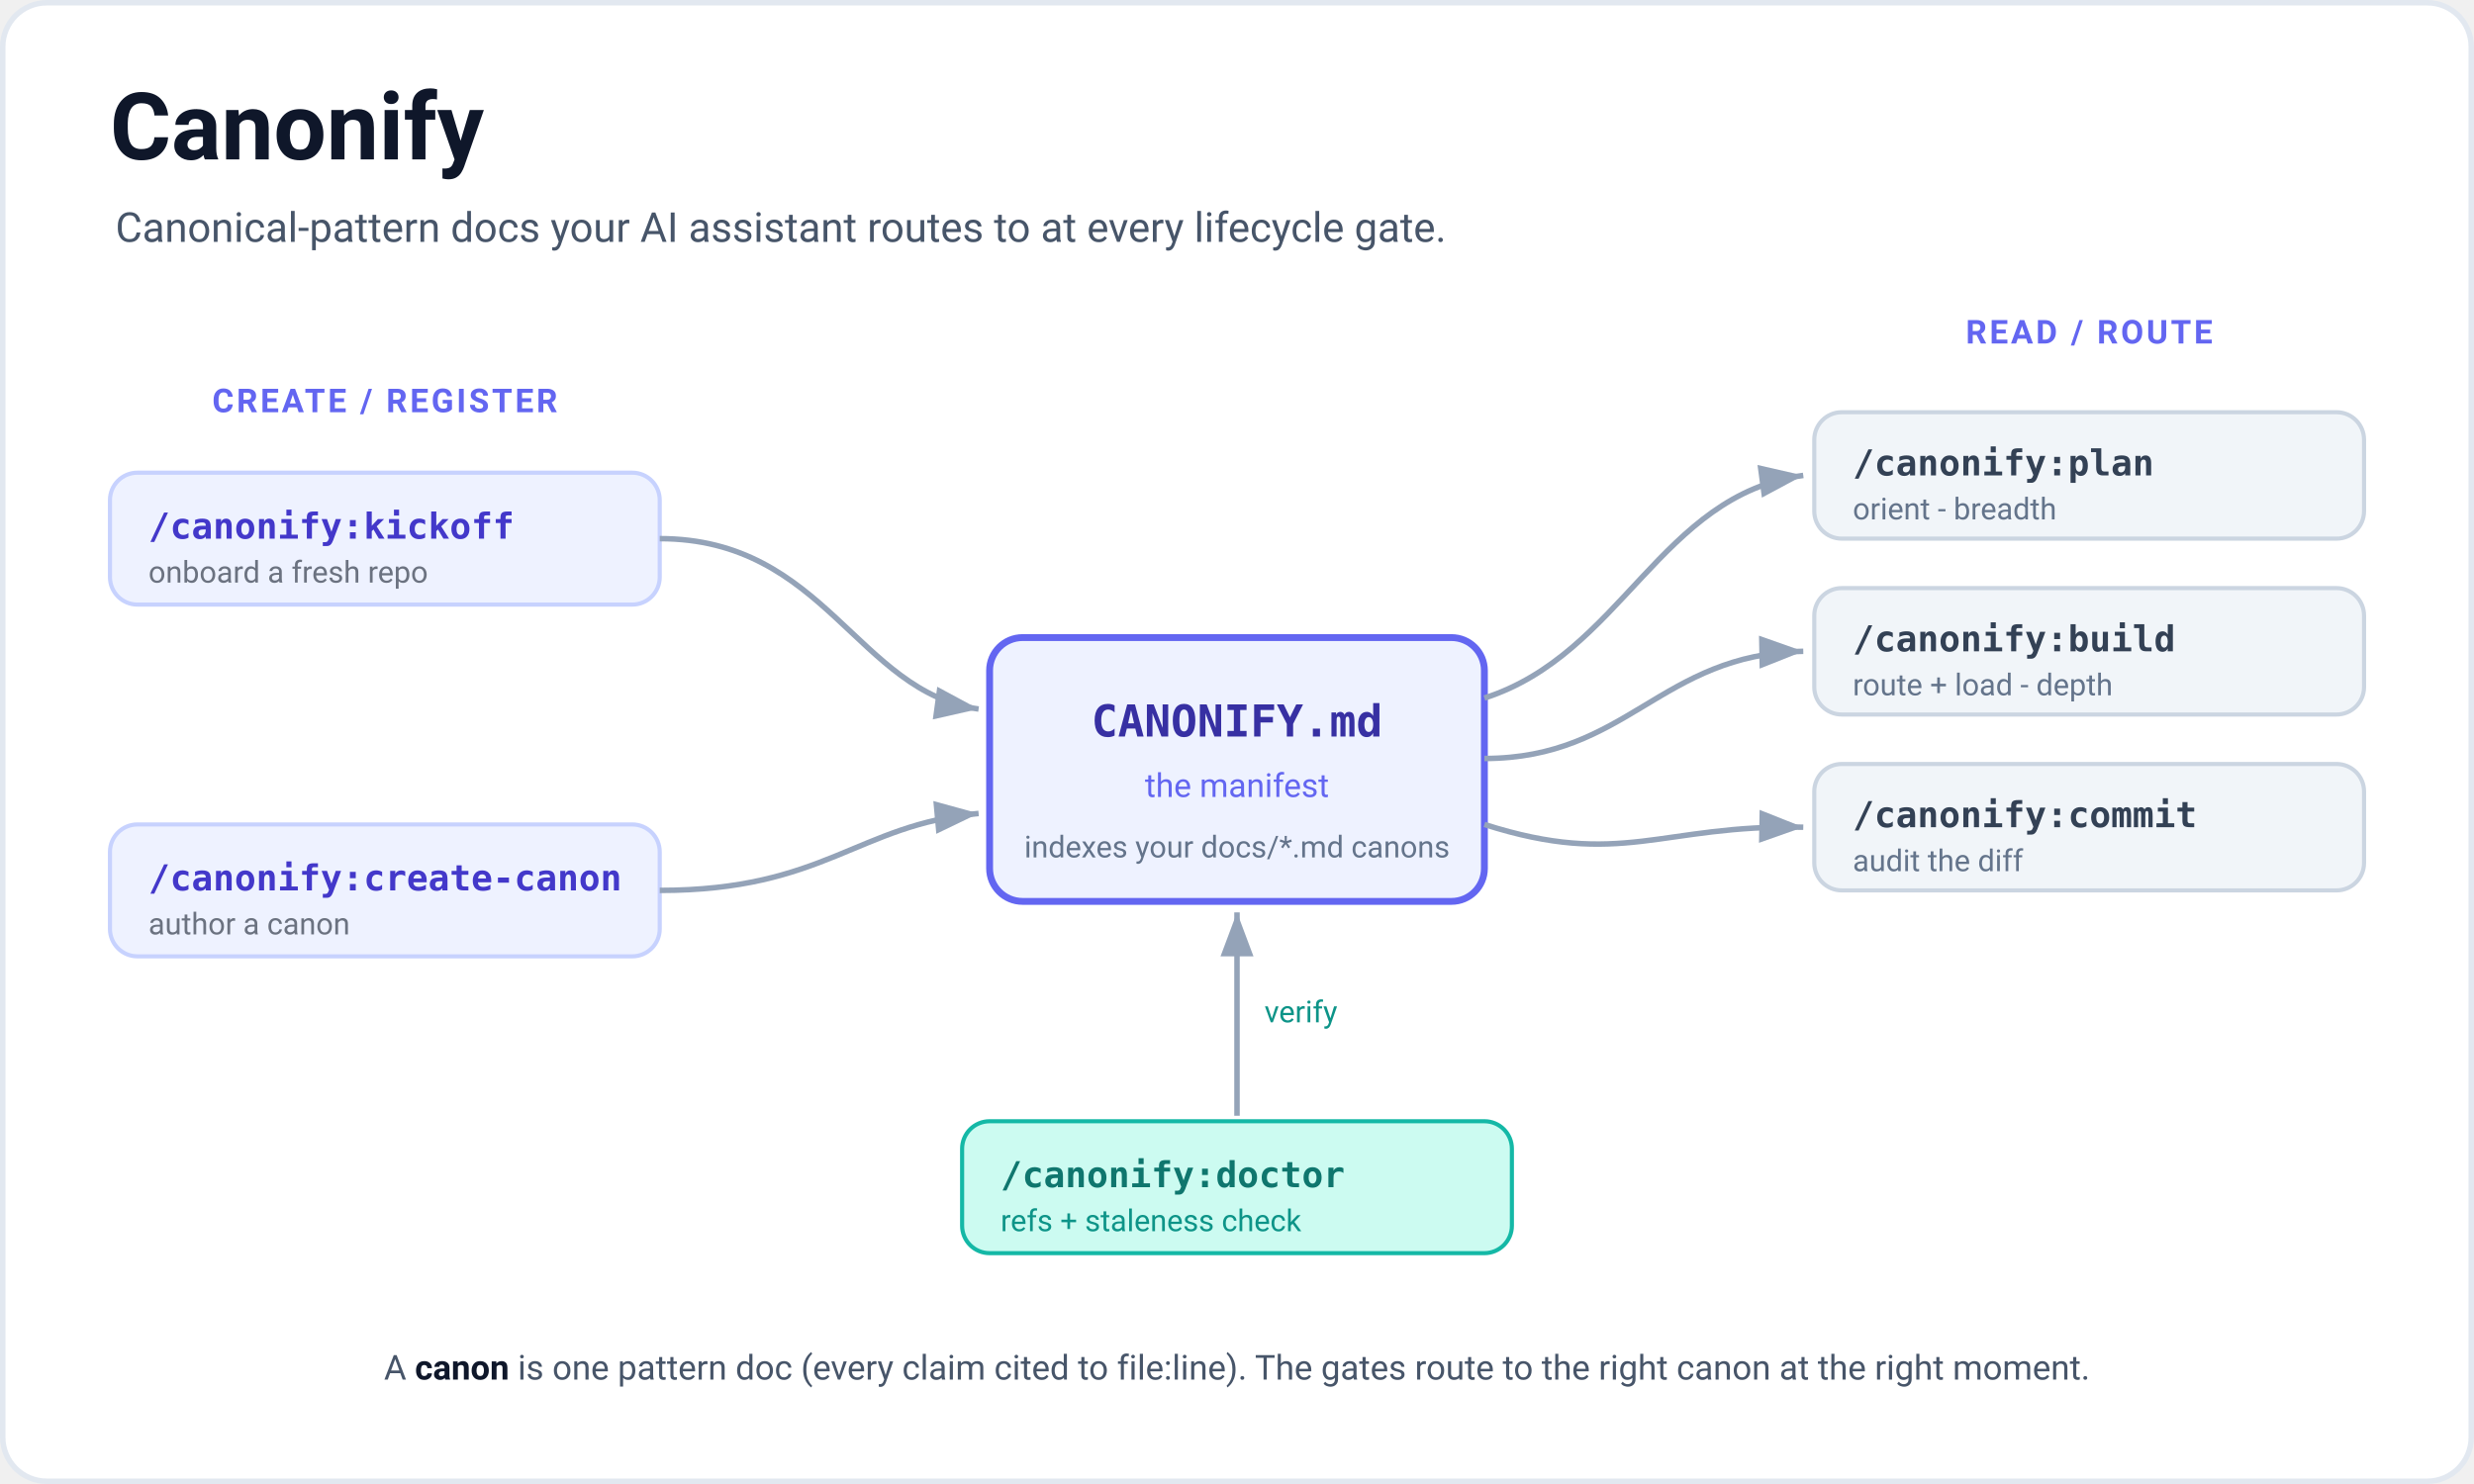
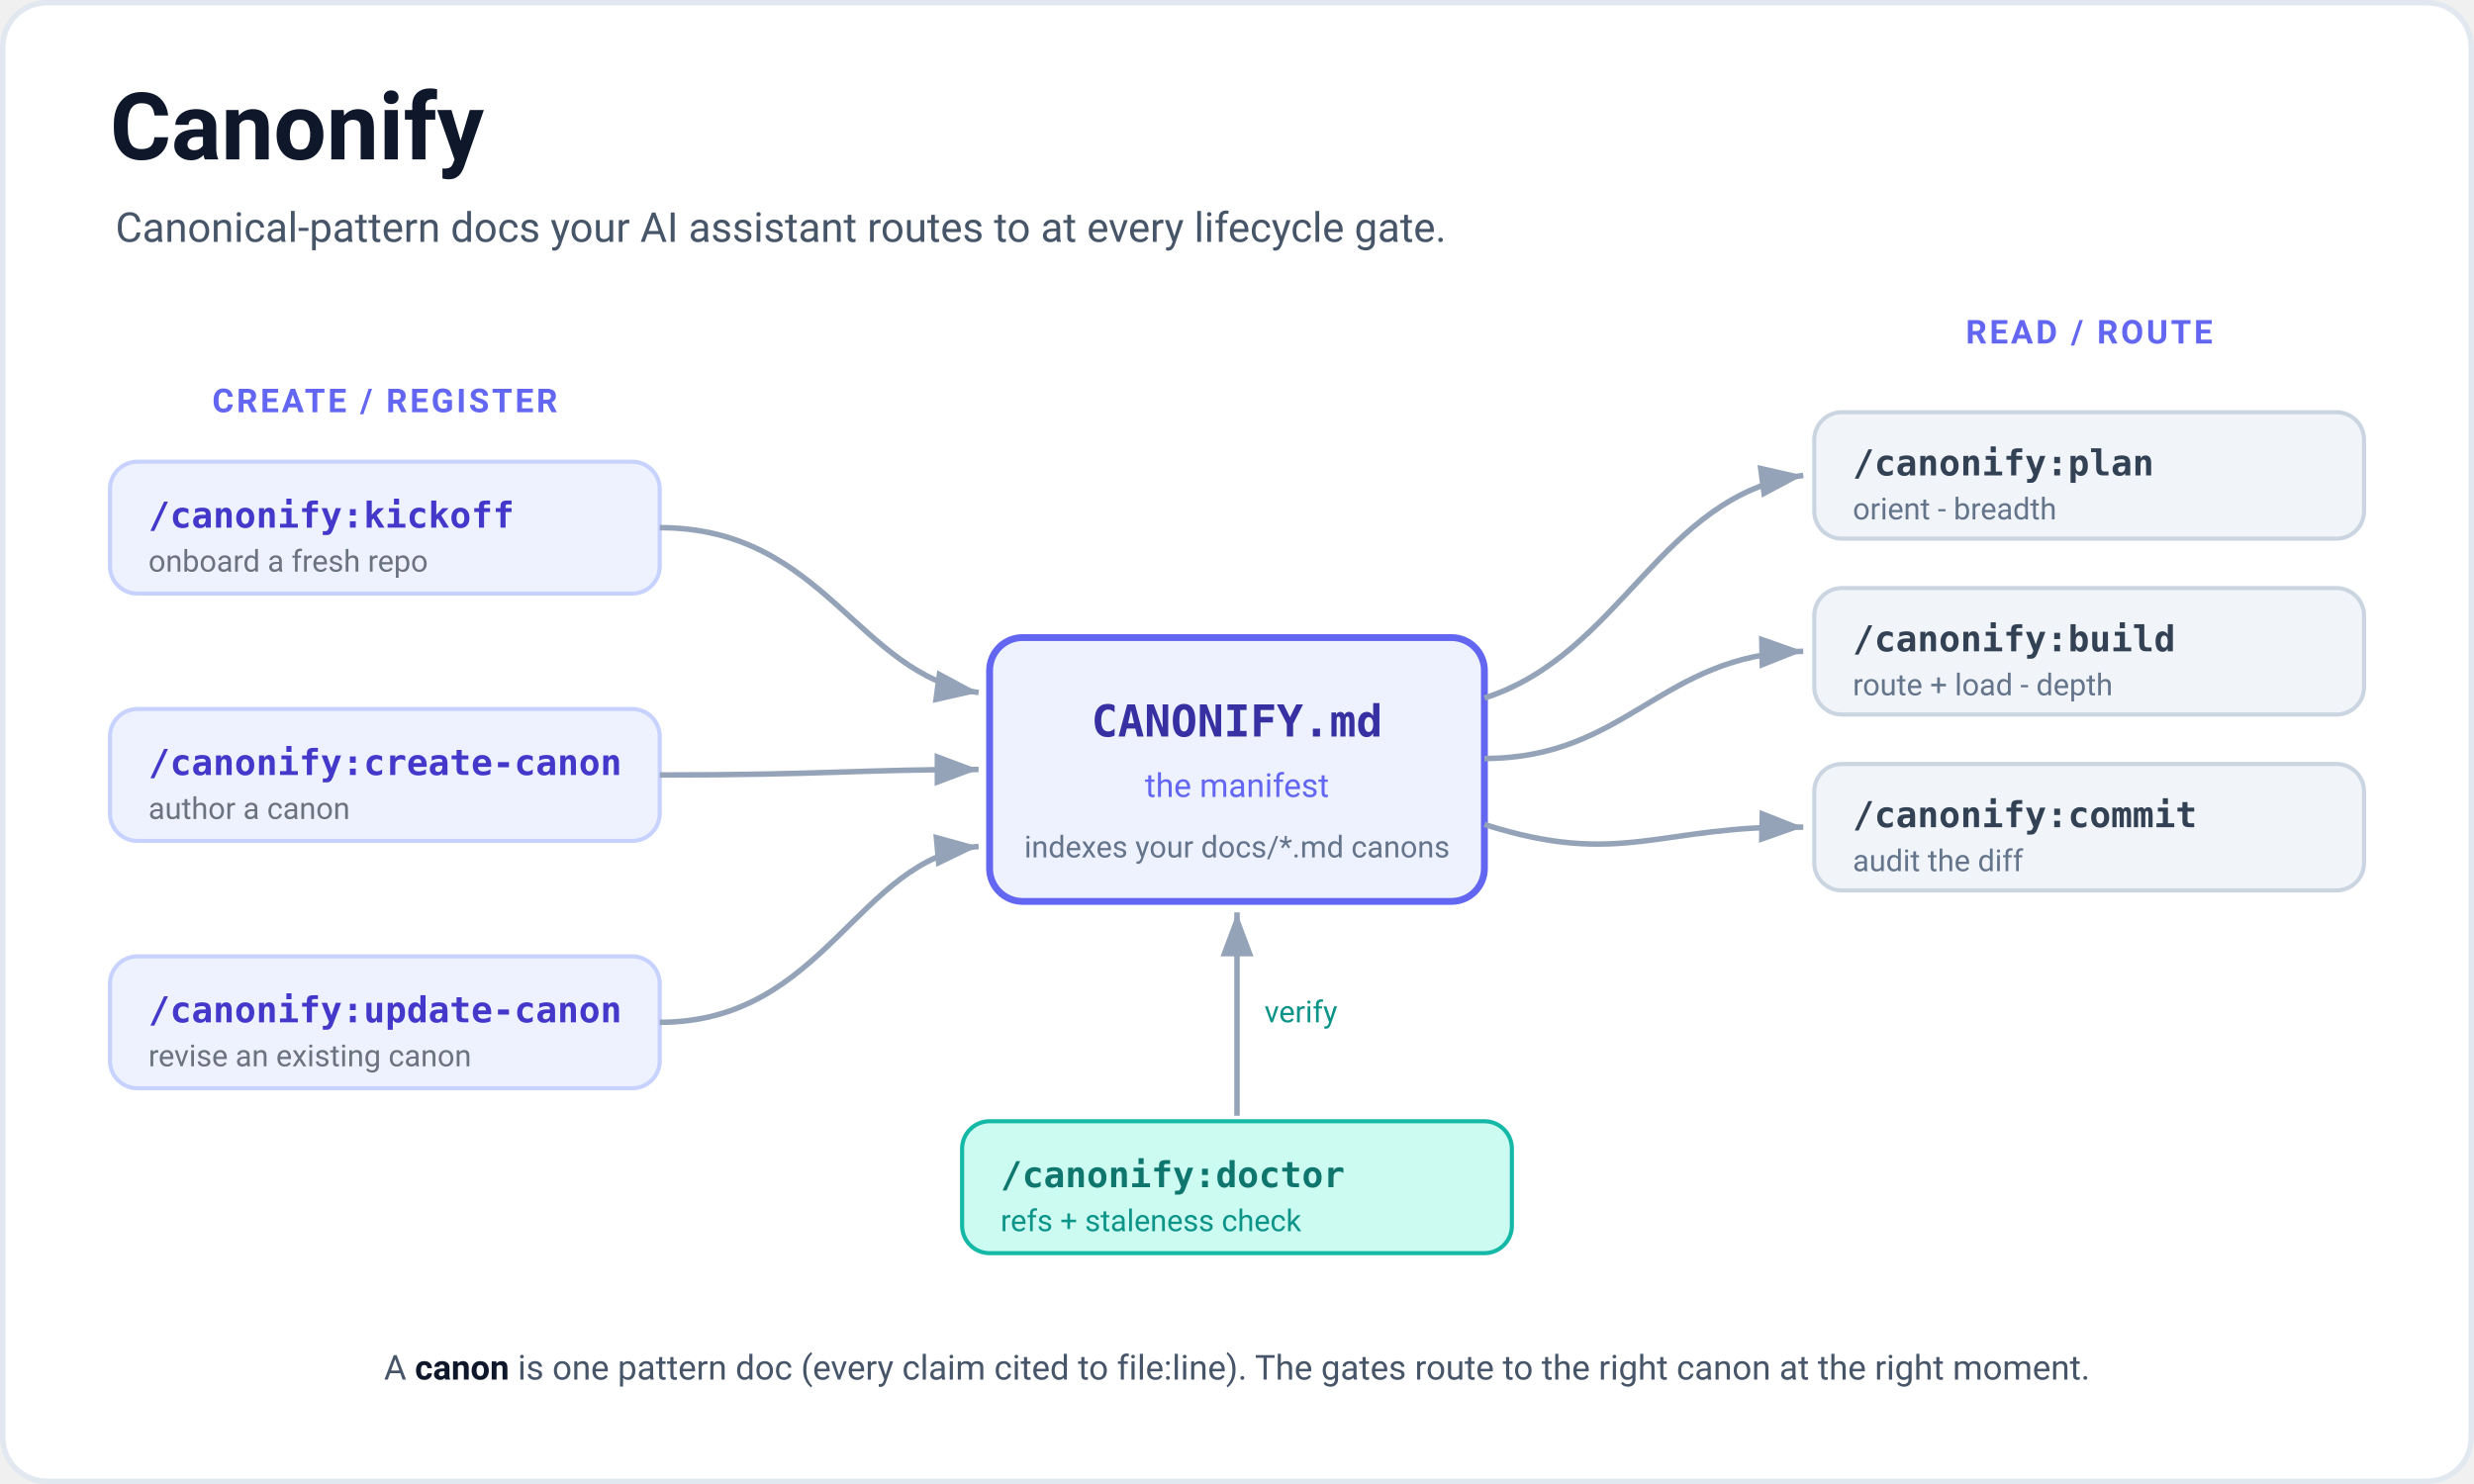
<svg xmlns="http://www.w3.org/2000/svg" viewBox="0 0 900 540" font-family="-apple-system, BlinkMacSystemFont, 'Segoe UI', Roboto, Helvetica, Arial, sans-serif">
  <defs>
    <marker id="ar" markerWidth="10" markerHeight="10" refX="8" refY="3" orient="auto" markerUnits="strokeWidth">
      <path d="M0,0 L8,3 L0,6 Z" fill="#94a3b8" />
    </marker>
  </defs>
  <rect x="1" y="1" width="898" height="538" rx="16" fill="#ffffff" stroke="#e2e8f0" stroke-width="2" />
  <text x="40" y="58" font-size="34" font-weight="700" fill="#0f172a">Canonify</text>
  <text x="42" y="88" font-size="15" fill="#475569">Canonical-pattern docs your AI assistant routes to at every lifecycle gate.</text>
  <text x="140" y="150" font-size="12" font-weight="700" fill="#6366f1" text-anchor="middle" letter-spacing="1">CREATE / REGISTER</text>
  <text x="760" y="125" font-size="12" font-weight="700" fill="#6366f1" text-anchor="middle" letter-spacing="1">READ / ROUTE</text>
  <rect x="360" y="232" width="180" height="96" rx="12" fill="#eef2ff" stroke="#6366f1" stroke-width="2.5" />
  <text x="450" y="268" text-anchor="middle" font-size="16" font-weight="700" fill="#3730a3" font-family="ui-monospace, SFMono-Regular, Menlo, monospace">CANONIFY.md</text>
  <text x="450" y="290" text-anchor="middle" font-size="12" fill="#6366f1">the manifest</text>
  <text x="450" y="312" text-anchor="middle" font-size="11" fill="#64748b">indexes your docs/*.md canons</text>
-   <rect x="40" y="172" width="200" height="48" rx="10" fill="#eef2ff" stroke="#c7d2fe" stroke-width="1.5" />
-   <text x="54" y="196" font-size="13" font-weight="700" fill="#4338ca" font-family="ui-monospace, Menlo, monospace">/canonify:kickoff</text>
-   <text x="54" y="212" font-size="11" fill="#6b7280">onboard a fresh repo</text>
-   <rect x="40" y="300" width="200" height="48" rx="10" fill="#eef2ff" stroke="#c7d2fe" stroke-width="1.5" />
-   <text x="54" y="324" font-size="13" font-weight="700" fill="#4338ca" font-family="ui-monospace, Menlo, monospace">/canonify:create-canon</text>
-   <text x="54" y="340" font-size="11" fill="#6b7280">author a canon</text>
+   <rect x="40" y="168" width="200" height="48" rx="10" fill="#eef2ff" stroke="#c7d2fe" stroke-width="1.5" />
+   <text x="54" y="192" font-size="13" font-weight="700" fill="#4338ca" font-family="ui-monospace, Menlo, monospace">/canonify:kickoff</text>
+   <text x="54" y="208" font-size="11" fill="#6b7280">onboard a fresh repo</text>
+   <rect x="40" y="258" width="200" height="48" rx="10" fill="#eef2ff" stroke="#c7d2fe" stroke-width="1.5" />
+   <text x="54" y="282" font-size="13" font-weight="700" fill="#4338ca" font-family="ui-monospace, Menlo, monospace">/canonify:create-canon</text>
+   <text x="54" y="298" font-size="11" fill="#6b7280">author a canon</text>
+   <rect x="40" y="348" width="200" height="48" rx="10" fill="#eef2ff" stroke="#c7d2fe" stroke-width="1.5" />
+   <text x="54" y="372" font-size="13" font-weight="700" fill="#4338ca" font-family="ui-monospace, Menlo, monospace">/canonify:update-canon</text>
+   <text x="54" y="388" font-size="11" fill="#6b7280">revise an existing canon</text>
  <rect x="660" y="150" width="200" height="46" rx="10" fill="#f1f5f9" stroke="#cbd5e1" stroke-width="1.5" />
  <text x="674" y="173" font-size="13" font-weight="700" fill="#334155" font-family="ui-monospace, Menlo, monospace">/canonify:plan</text>
  <text x="674" y="189" font-size="11" fill="#64748b">orient - breadth</text>
  <rect x="660" y="214" width="200" height="46" rx="10" fill="#f1f5f9" stroke="#cbd5e1" stroke-width="1.5" />
  <text x="674" y="237" font-size="13" font-weight="700" fill="#334155" font-family="ui-monospace, Menlo, monospace">/canonify:build</text>
  <text x="674" y="253" font-size="11" fill="#64748b">route + load - depth</text>
  <rect x="660" y="278" width="200" height="46" rx="10" fill="#f1f5f9" stroke="#cbd5e1" stroke-width="1.5" />
  <text x="674" y="301" font-size="13" font-weight="700" fill="#334155" font-family="ui-monospace, Menlo, monospace">/canonify:commit</text>
  <text x="674" y="317" font-size="11" fill="#64748b">audit the diff</text>
  <rect x="350" y="408" width="200" height="48" rx="10" fill="#ccfbf1" stroke="#14b8a6" stroke-width="1.5" />
  <text x="364" y="432" font-size="13" font-weight="700" fill="#0f766e" font-family="ui-monospace, Menlo, monospace">/canonify:doctor</text>
  <text x="364" y="448" font-size="11" fill="#0d9488">refs + staleness check</text>
-   <path d="M240,196 C300,196 312,252 356,258" fill="none" stroke="#94a3b8" stroke-width="2" marker-end="url(#ar)" />
-   <path d="M240,324 C300,324 312,300 356,296" fill="none" stroke="#94a3b8" stroke-width="2" marker-end="url(#ar)" />
+   <path d="M240,192 C300,192 312,246 356,252" fill="none" stroke="#94a3b8" stroke-width="2" marker-end="url(#ar)" />
+   <path d="M240,282 C300,282 312,280 356,280" fill="none" stroke="#94a3b8" stroke-width="2" marker-end="url(#ar)" />
+   <path d="M240,372 C300,372 312,312 356,308" fill="none" stroke="#94a3b8" stroke-width="2" marker-end="url(#ar)" />
  <path d="M540,254 C590,238 604,180 656,173" fill="none" stroke="#94a3b8" stroke-width="2" marker-end="url(#ar)" />
  <path d="M540,276 C592,276 604,238 656,237" fill="none" stroke="#94a3b8" stroke-width="2" marker-end="url(#ar)" />
  <path d="M540,300 C590,316 604,300 656,301" fill="none" stroke="#94a3b8" stroke-width="2" marker-end="url(#ar)" />
  <path d="M450,406 L450,332" fill="none" stroke="#94a3b8" stroke-width="2" marker-end="url(#ar)" />
  <text x="460" y="372" font-size="11" fill="#0d9488">verify</text>
  <text x="450" y="502" text-anchor="middle" font-size="12.5" fill="#475569">A <tspan font-weight="700" fill="#0f172a">canon</tspan> is one pattern doc (every claim cited to file:line). The gates route to the right canon at the right moment.</text>
</svg>
